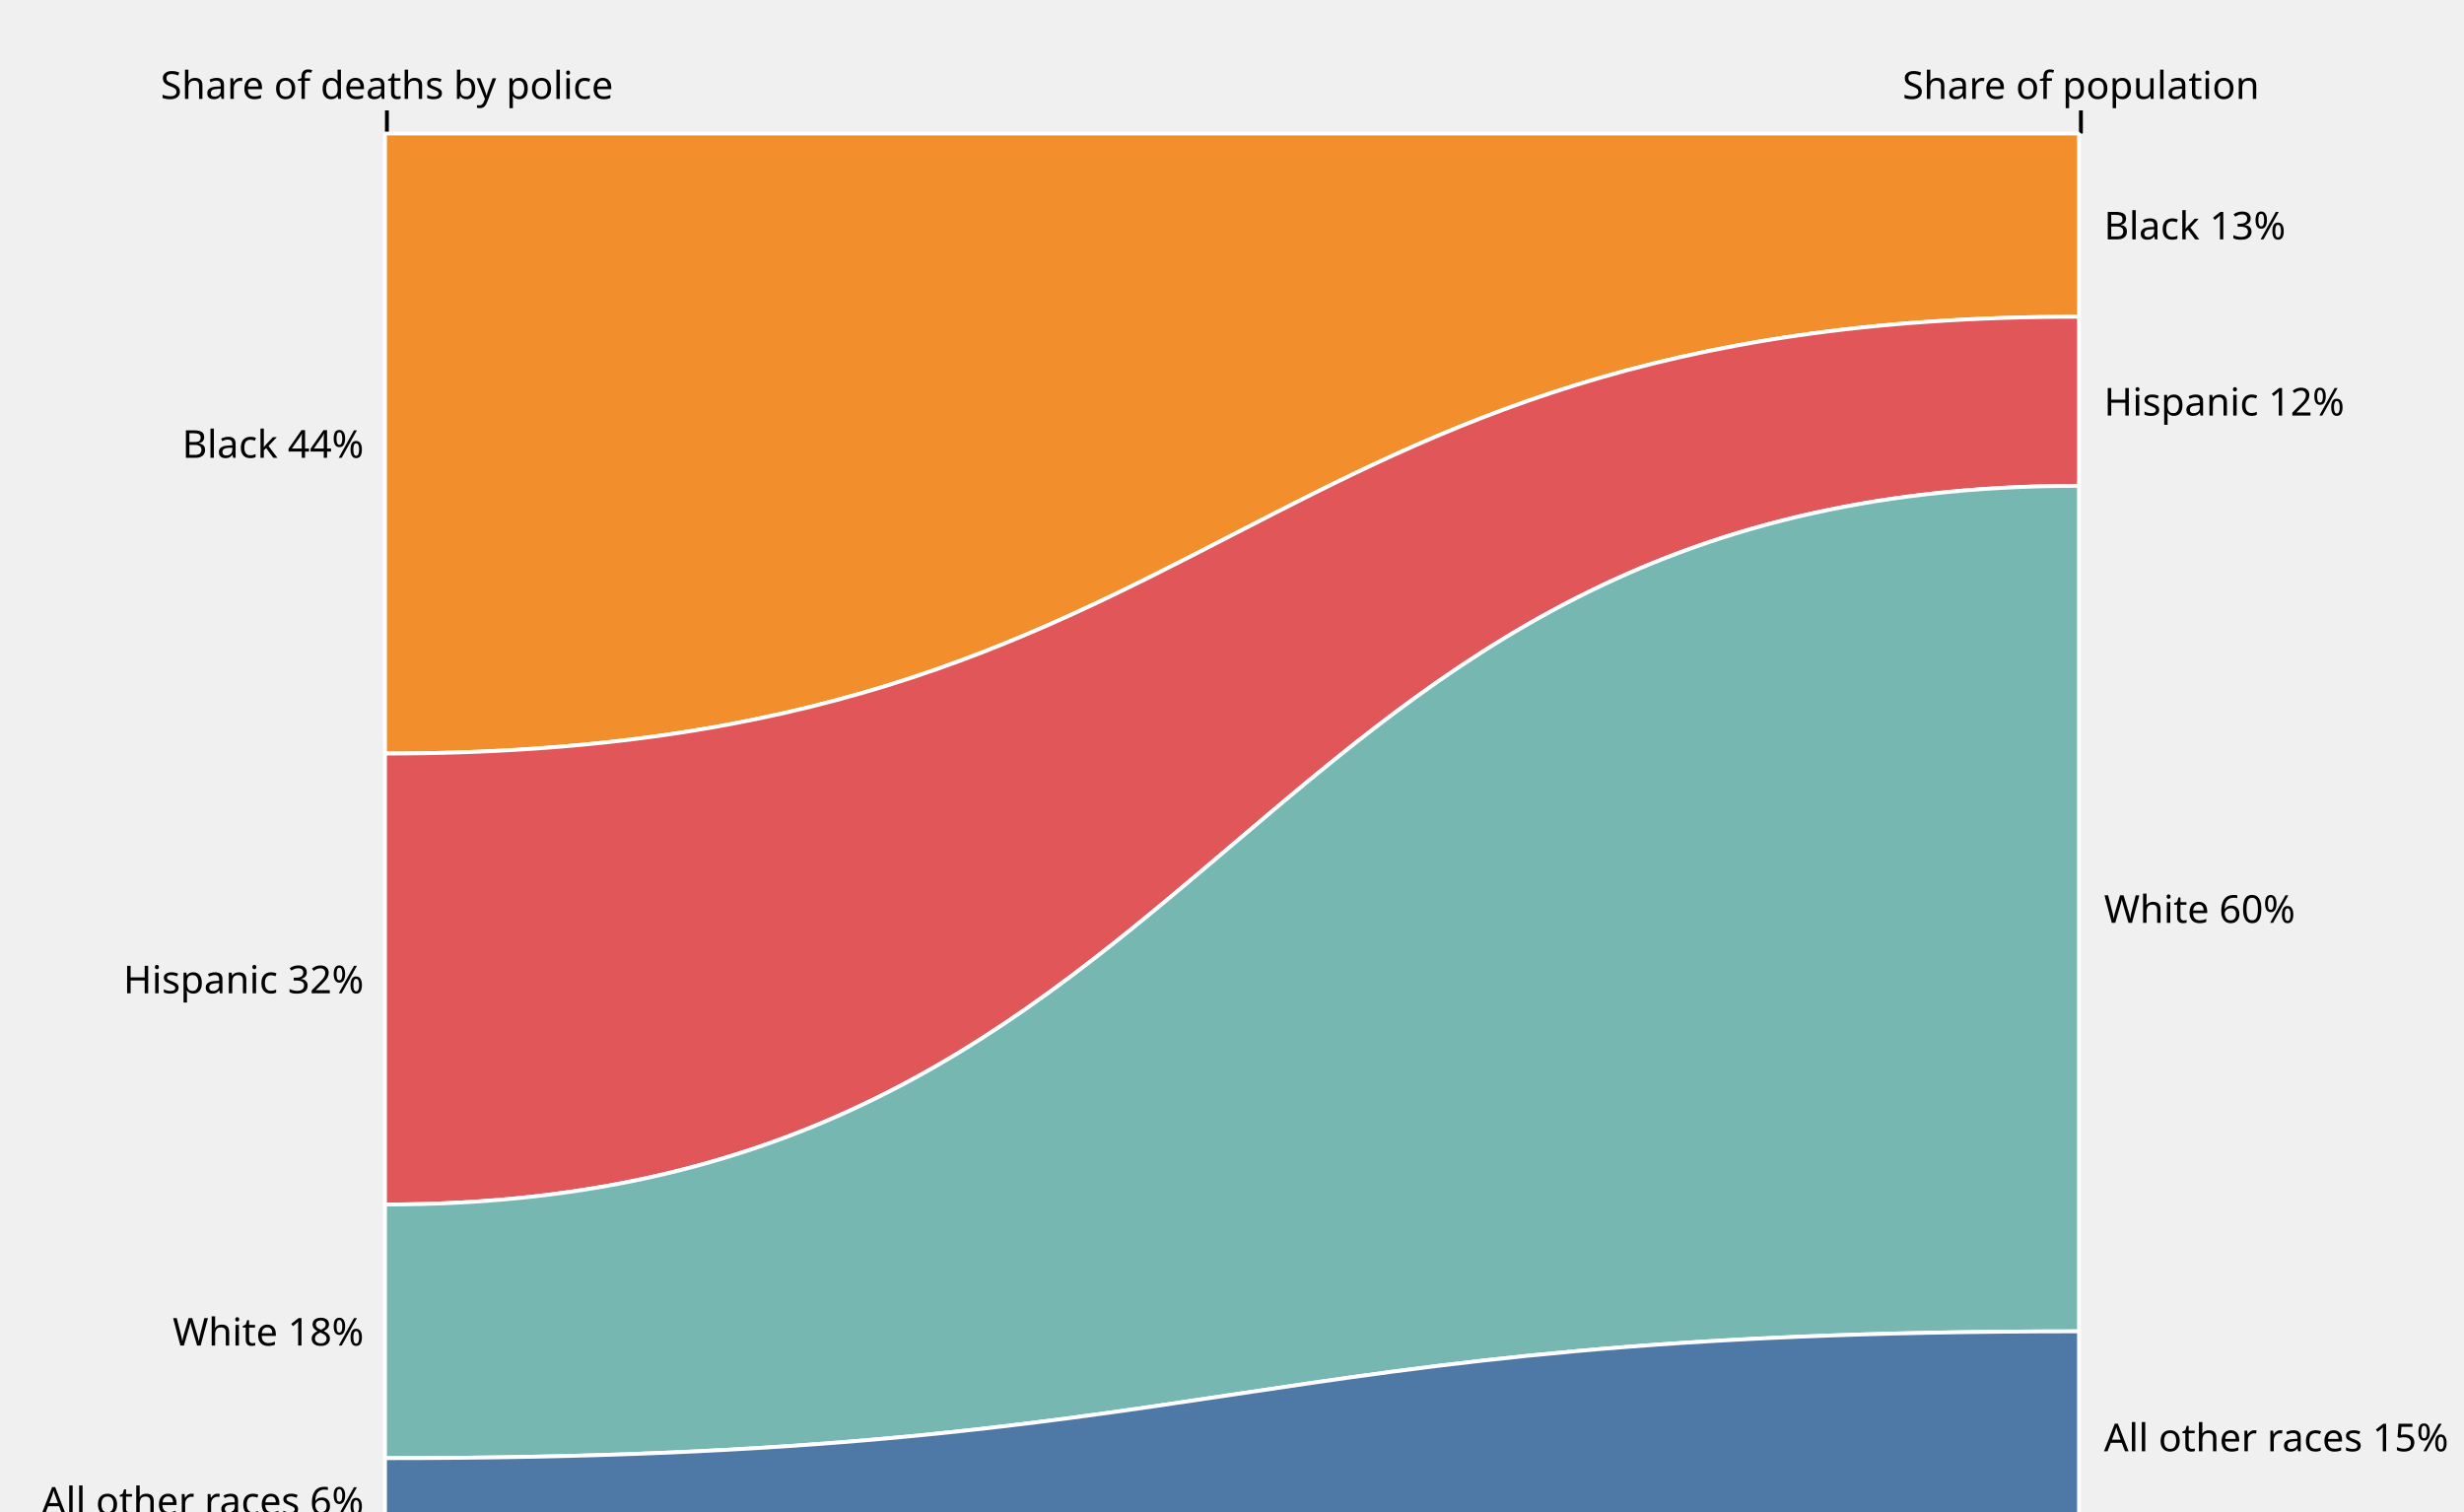
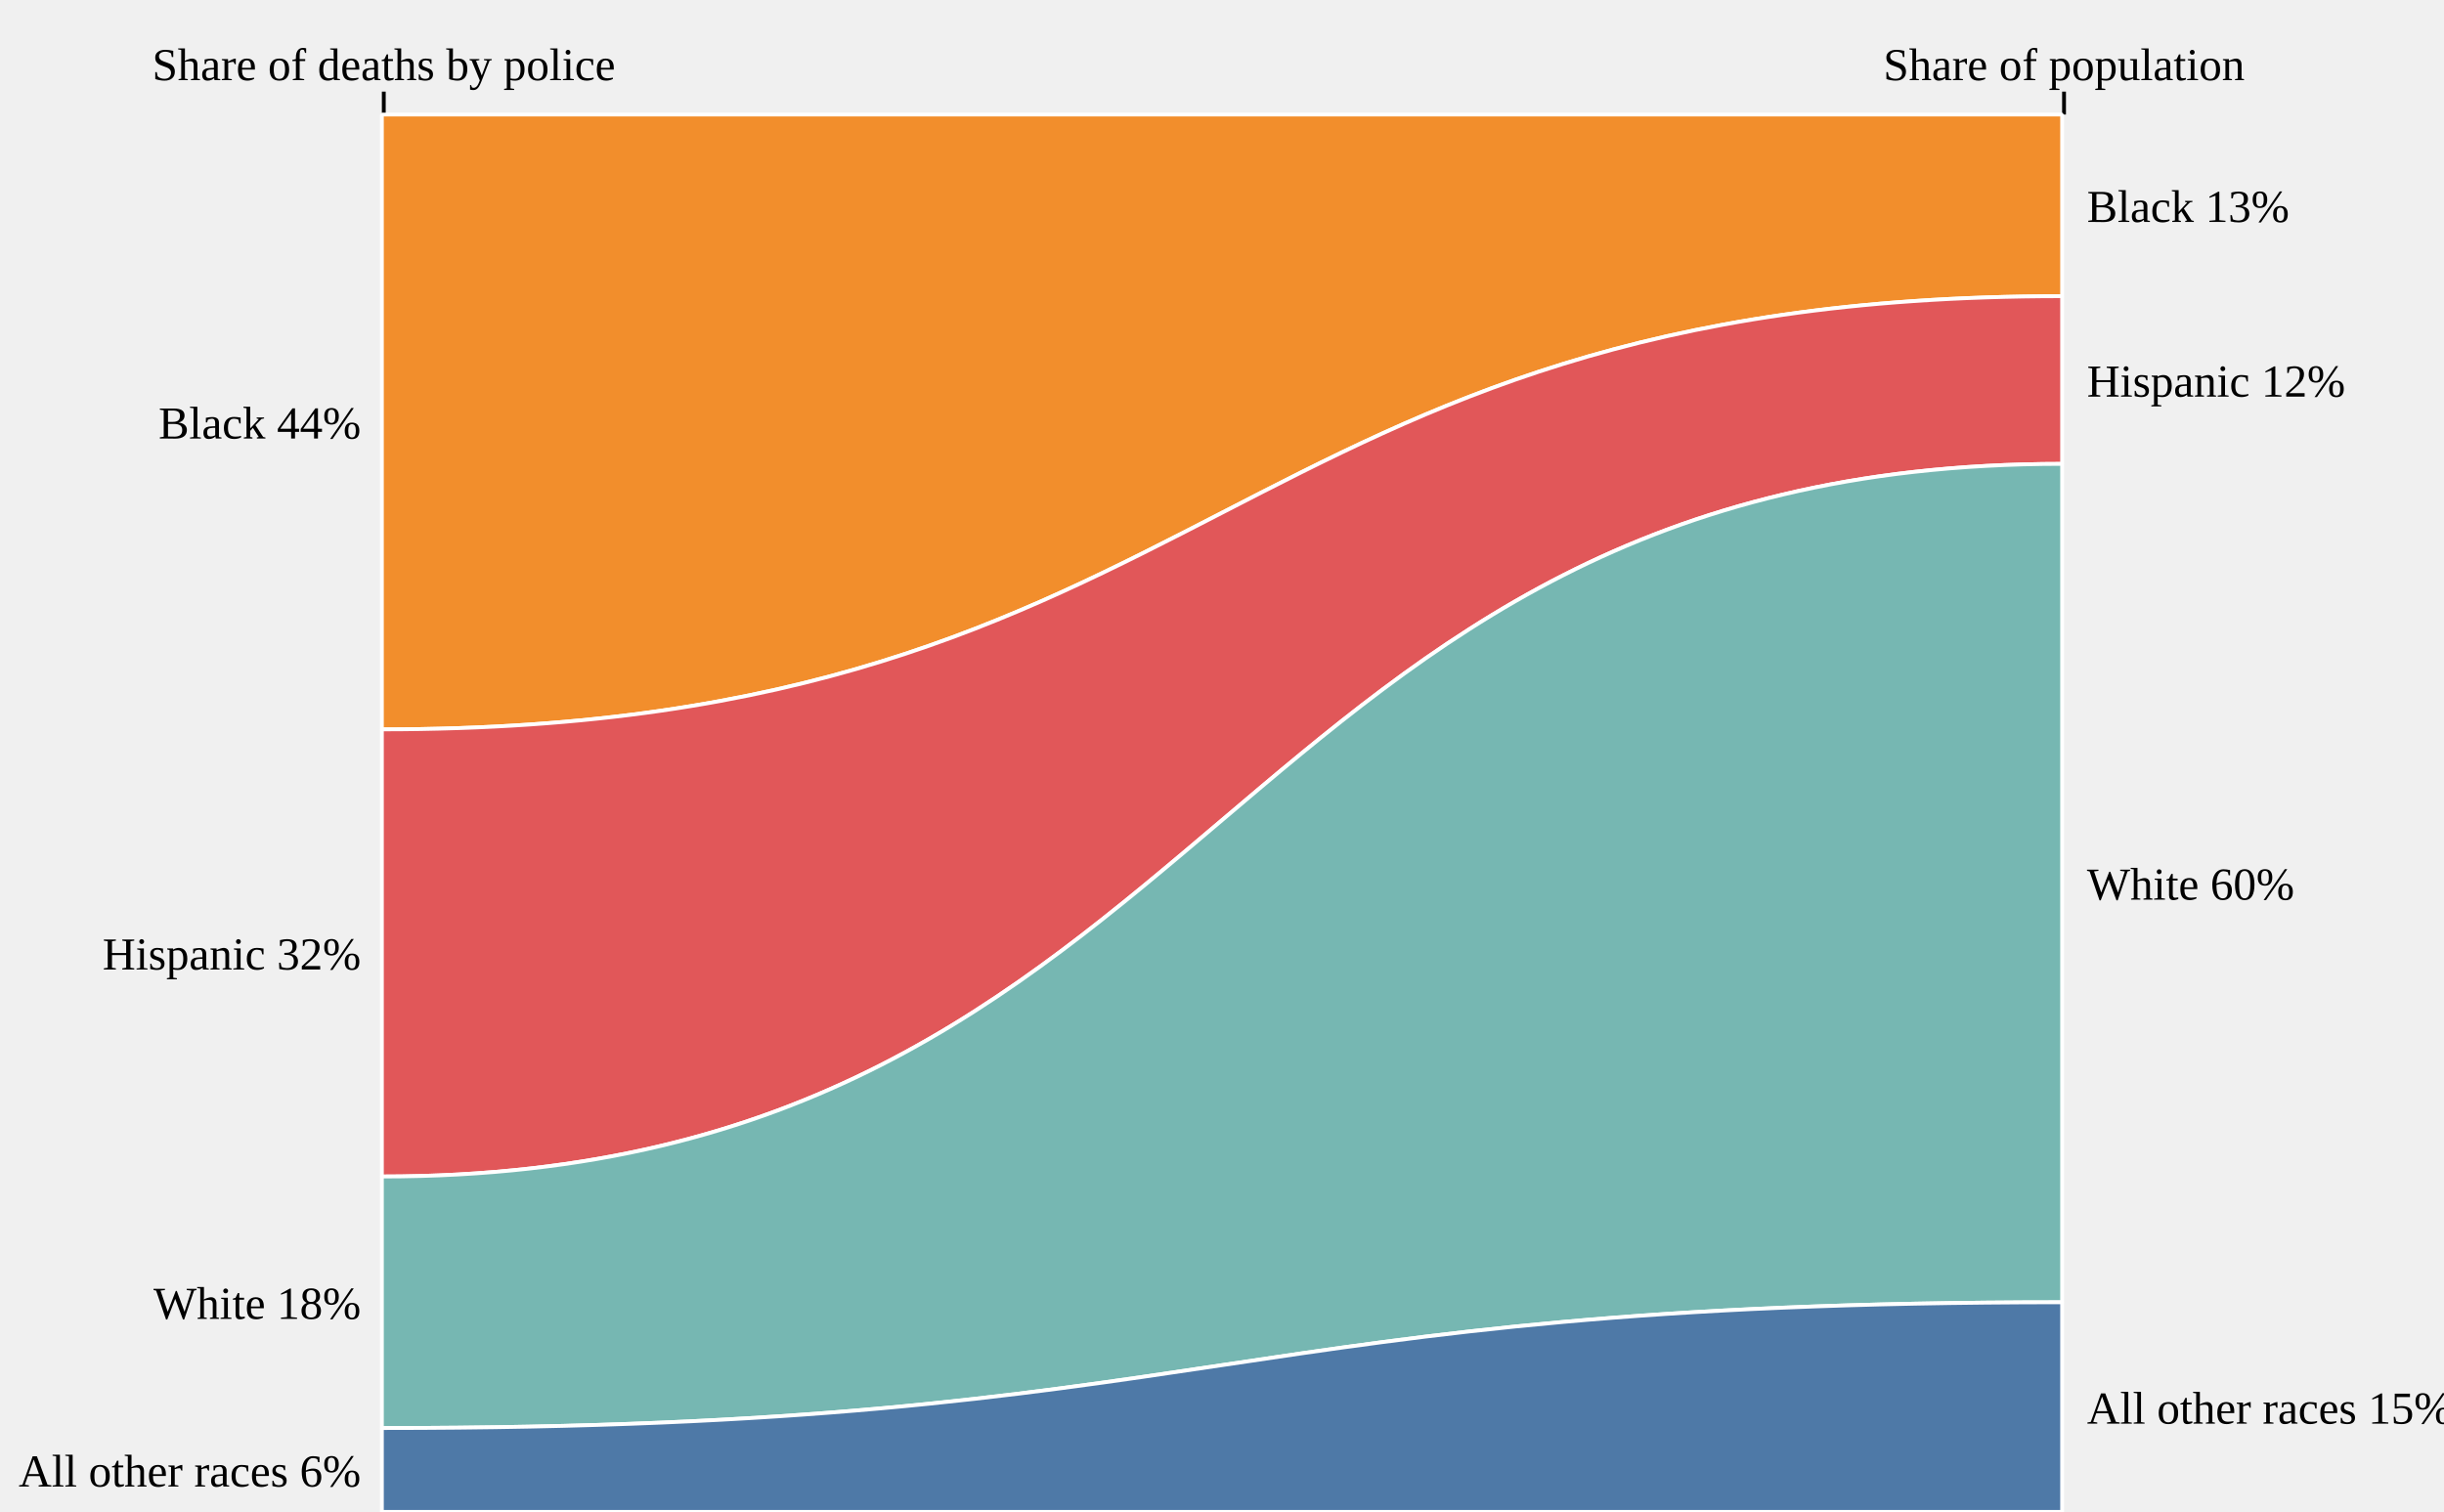
- <svg xmlns="http://www.w3.org/2000/svg" class="plot" fill="currentColor" text-anchor="middle" width="640" height="396" style="display: block; font-size: 10px; font-family: sans-serif; background: white; height: auto; max-width: 100%;">
-   <style>
-     .plot text {
-       white-space: pre;
-     }
-   </style>
+ <svg xmlns="http://www.w3.org/2000/svg" class="plot" fill="currentColor" text-anchor="middle" width="640" height="396" viewBox="0 0 640 396">
  <g transform="translate(0,30)" fill="none" text-anchor="middle">
    <g class="tick" opacity="1" transform="translate(100.5,0)">
      <line stroke="currentColor" y2="-6" />
      <text fill="currentColor" y="-9" dy="0em">Share of deaths by police</text>
    </g>
    <g class="tick" opacity="1" transform="translate(540.5,0)">
      <line stroke="currentColor" y2="-6" />
      <text fill="currentColor" y="-9" dy="0em">Share of population</text>
    </g>
    <text fill="currentColor" transform="translate(320,-30)" dy="1em" text-anchor="middle" />
  </g>
  <g stroke="white" stroke-miterlimit="1" transform="translate(0,0)">
    <path fill="#f28e2c" d="M100,30C320,30,320,30,540,30L540,77.58C320,77.58,320,191.04,100,191.04Z" />
    <path fill="#e15759" d="M100,191.04C320,191.04,320,77.58,540,77.58L540,121.5C320,121.5,320,308.16,100,308.16Z" />
    <path fill="#76b7b2" d="M100,308.16C320,308.16,320,121.5,540,121.5L540,341.1C320,341.1,320,374.04,100,374.04Z" />
    <path fill="#4e79a7" d="M100,374.04C320,374.04,320,341.1,540,341.1L540,396C320,396,320,396,100,396Z" />
  </g>
  <g transform="translate(0.5,0.5)">
    <text text-anchor="end" dx="-6" dy="0.32em" x="100" y="385.02">All other races 6%</text>
    <text text-anchor="end" dx="-6" dy="0.32em" x="100" y="110.52">Black 44%</text>
    <text text-anchor="end" dx="-6" dy="0.32em" x="100" y="249.6">Hispanic 32%</text>
    <text text-anchor="end" dx="-6" dy="0.32em" x="100" y="341.1">White 18%</text>
  </g>
  <g transform="translate(0.5,0.5)">
    <text text-anchor="start" dx="6" dy="0.32em" x="540" y="368.55">All other races 15%</text>
    <text text-anchor="start" dx="6" dy="0.32em" x="540" y="53.79">Black 13%</text>
    <text text-anchor="start" dx="6" dy="0.32em" x="540" y="99.54">Hispanic 12%</text>
    <text text-anchor="start" dx="6" dy="0.32em" x="540" y="231.3">White 60%</text>
  </g>
</svg>
